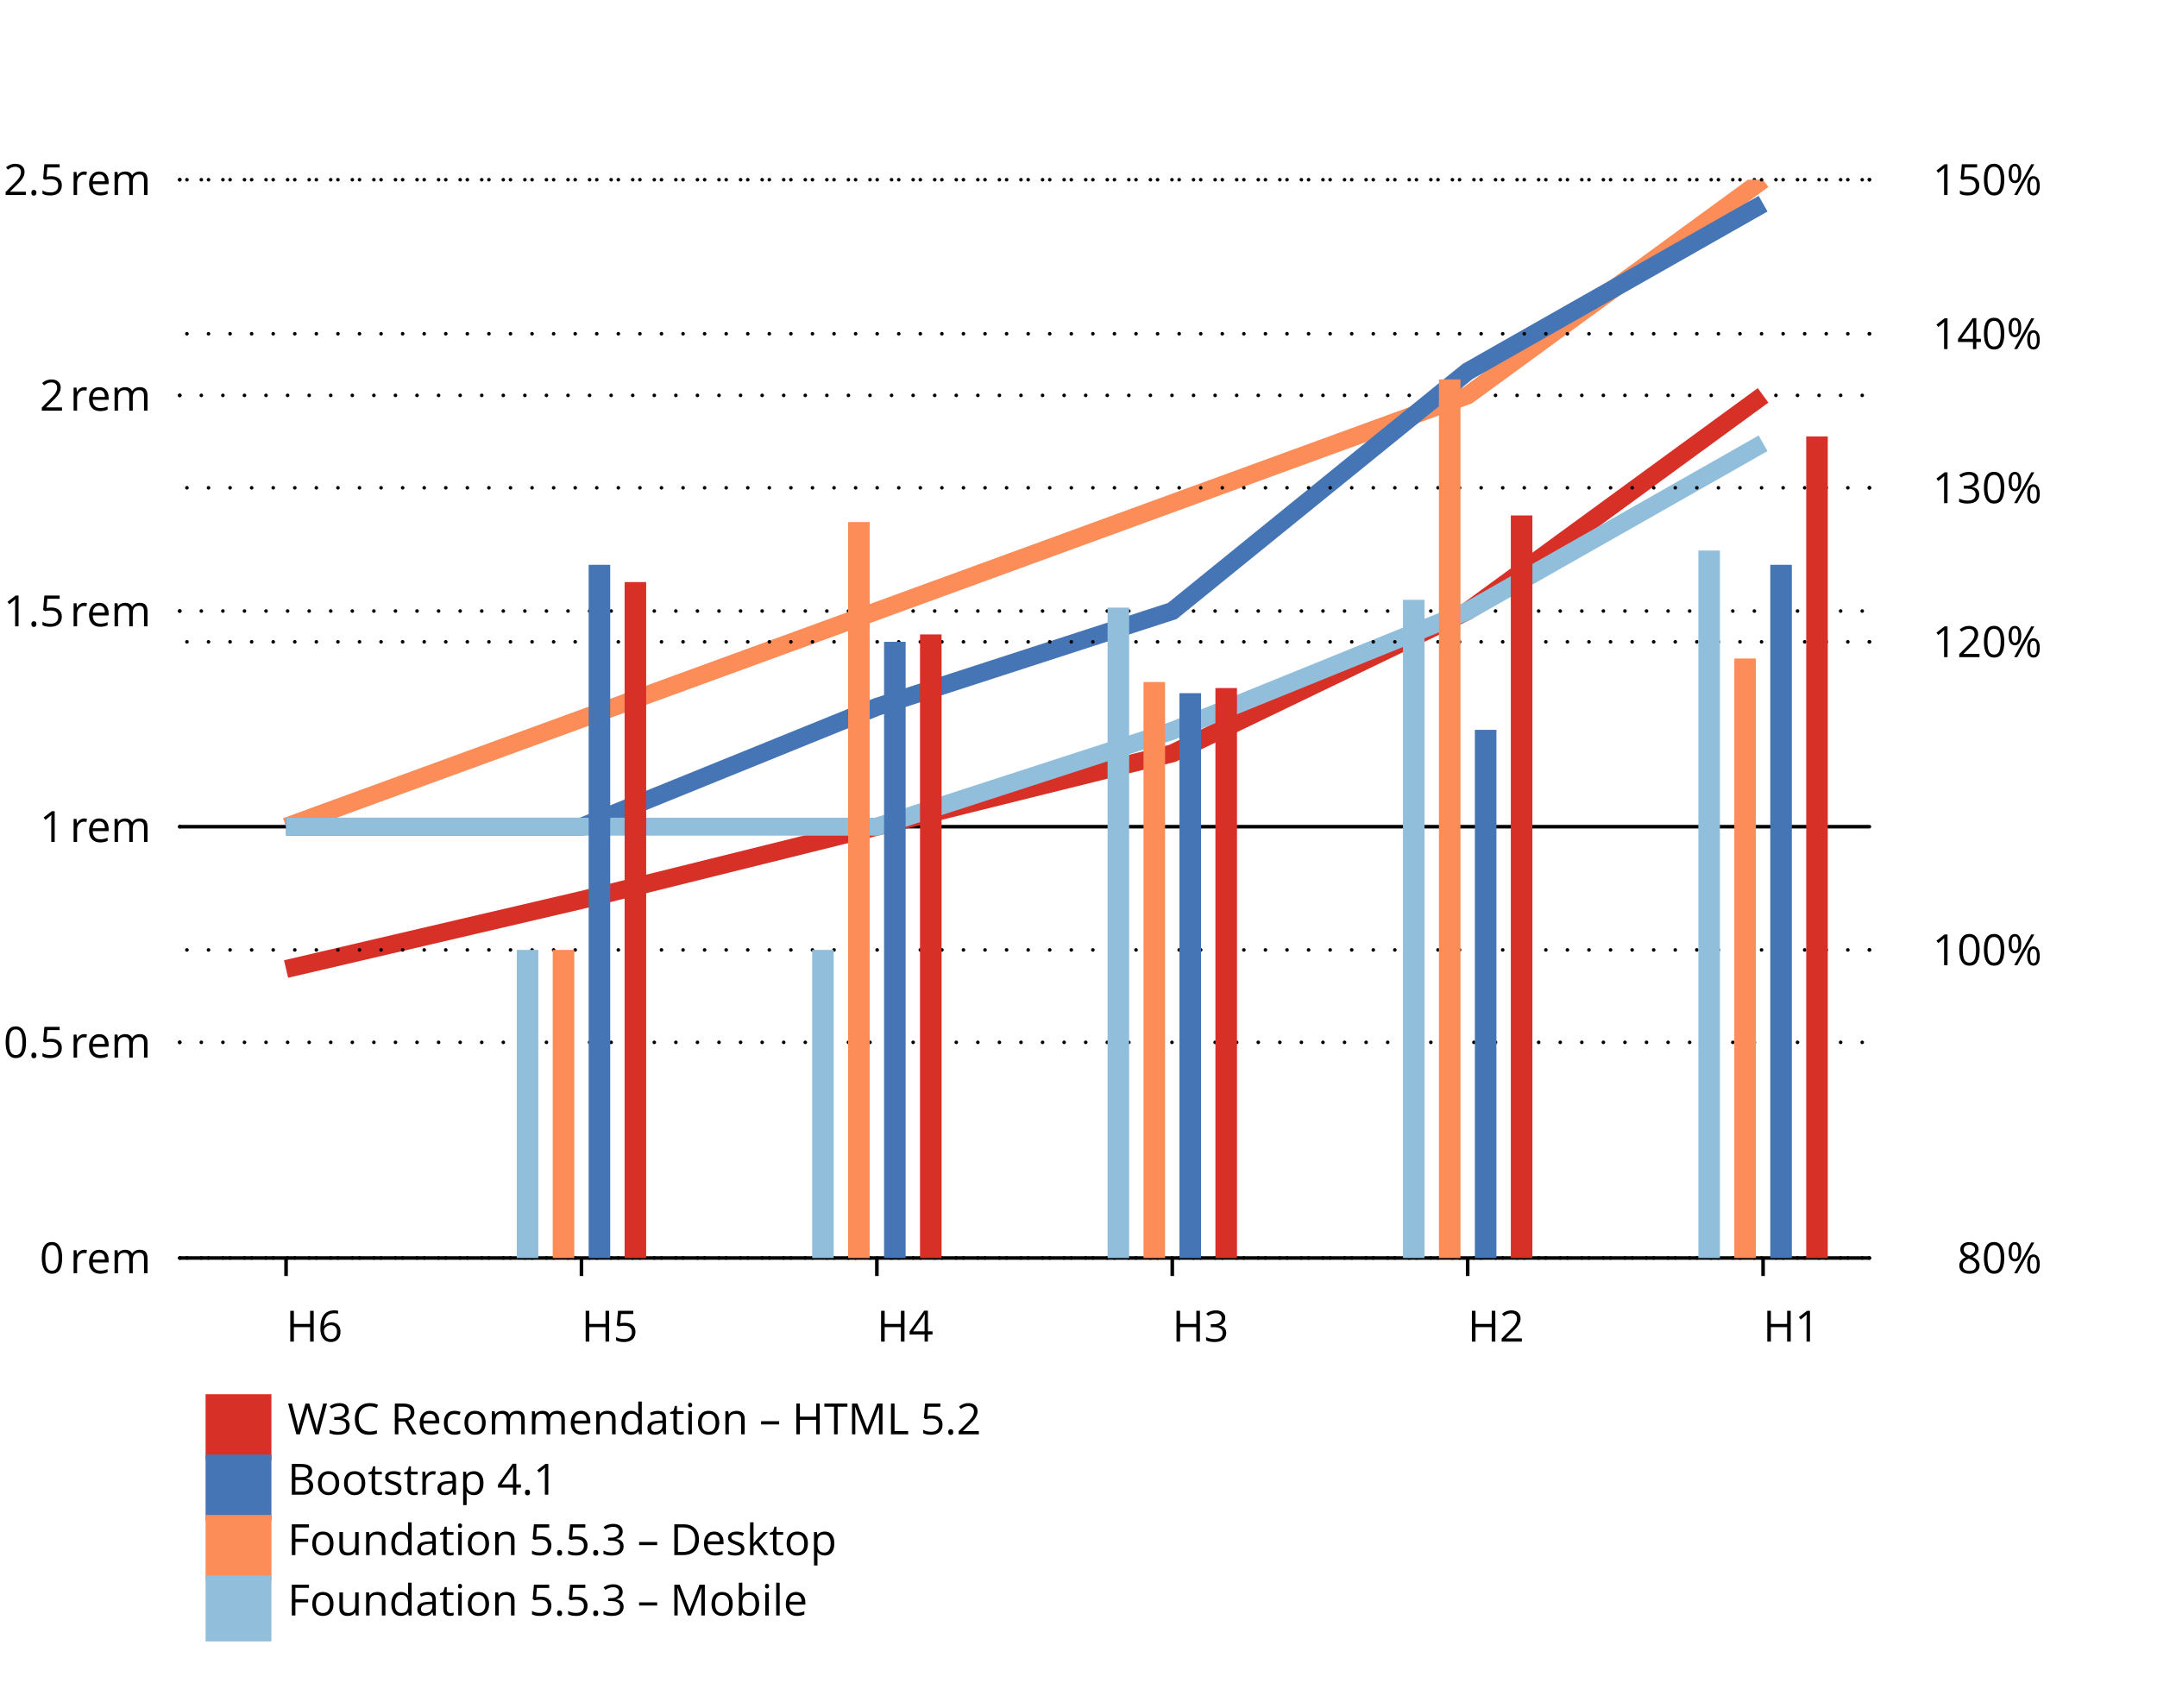
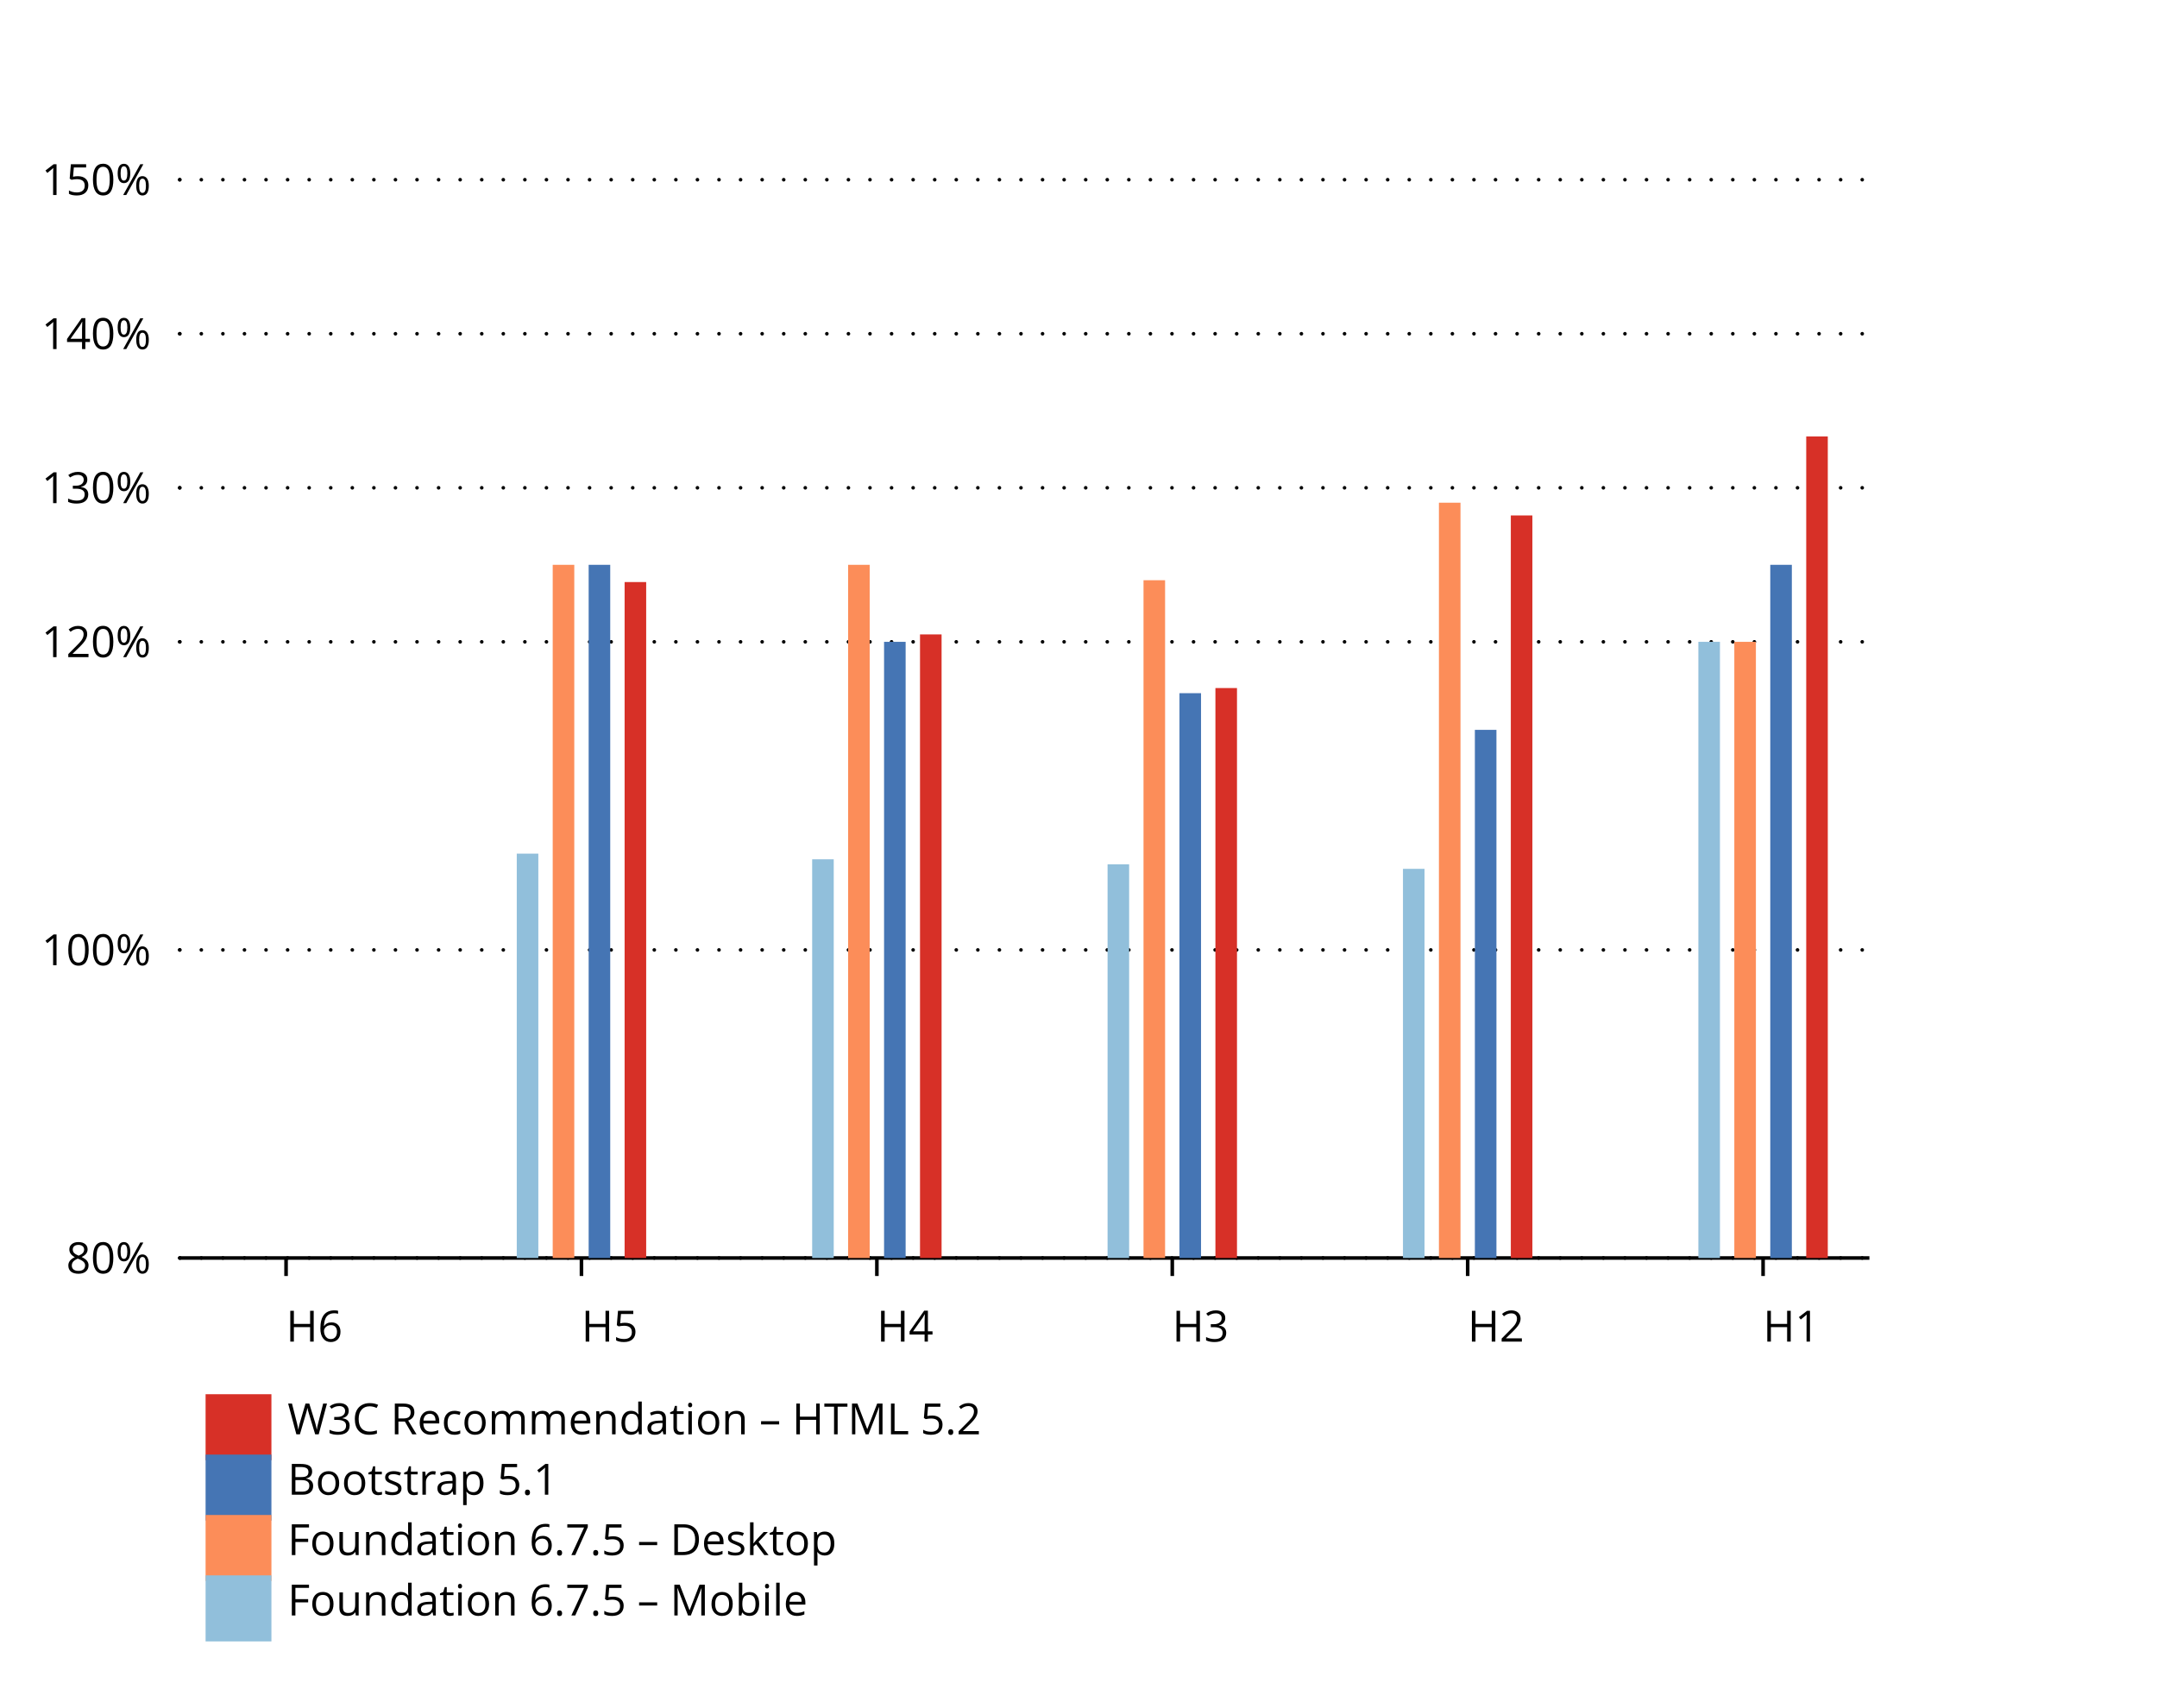
<svg xmlns="http://www.w3.org/2000/svg" viewBox="0 0 600 475" style="pointer-events:all;width:100%;height:100%">
  <g>
    <text direction="inherit" x="55" dx="0" y="420" dy="-16.68">
      <tspan x="55" dx="0" text-anchor="start" style="font-size:24px;fill:#d73027;font-family:'Gill Sans', 'Gill Sans MT', 'Ser­avek', 'Trebuchet MS', sans-serif;stroke:transparent">■</tspan>
      <tspan x="55" dx="0" dy="16.8" text-anchor="start" style="font-size:24px;fill:#4575b4;font-family:'Gill Sans', 'Gill Sans MT', 'Ser­avek', 'Trebuchet MS', sans-serif;stroke:transparent">■</tspan>
      <tspan x="55" dx="0" dy="16.8" text-anchor="start" style="font-size:24px;fill:#fc8d59;font-family:'Gill Sans', 'Gill Sans MT', 'Ser­avek', 'Trebuchet MS', sans-serif;stroke:transparent">■</tspan>
      <tspan x="55" dx="0" dy="16.8" text-anchor="start" style="font-size:24px;fill:#91bfdb;font-family:'Gill Sans', 'Gill Sans MT', 'Ser­avek', 'Trebuchet MS', sans-serif;stroke:transparent">■</tspan>
    </text>
    <text direction="inherit" x="80" dx="0" y="420" dy="-20.94">
      <tspan x="80" dx="0" text-anchor="start" style="fill:black;font-size:12px;font-family:'Open Sans', 'Helvetica Neue', Helvetica, sans-serif;parent:[object Object];stroke:transparent">W3C Recommendation – HTML 5.2</tspan>
-       <tspan x="80" dx="0" dy="16.8" text-anchor="start" style="fill:black;font-size:12px;font-family:'Open Sans', 'Helvetica Neue', Helvetica, sans-serif;parent:[object Object];stroke:transparent">Bootstrap 4.1</tspan>
-       <tspan x="80" dx="0" dy="16.8" text-anchor="start" style="fill:black;font-size:12px;font-family:'Open Sans', 'Helvetica Neue', Helvetica, sans-serif;parent:[object Object];stroke:transparent">Foundation 5.5.3 – Desktop</tspan>
-       <tspan x="80" dx="0" dy="16.8" text-anchor="start" style="fill:black;font-size:12px;font-family:'Open Sans', 'Helvetica Neue', Helvetica, sans-serif;parent:[object Object];stroke:transparent">Foundation 5.5.3 – Mobile</tspan>
+       <tspan x="80" dx="0" dy="16.8" text-anchor="start" style="fill:black;font-size:12px;font-family:'Open Sans', 'Helvetica Neue', Helvetica, sans-serif;parent:[object Object];stroke:transparent">Bootstrap 5.1</tspan>
+       <tspan x="80" dx="0" dy="16.8" text-anchor="start" style="fill:black;font-size:12px;font-family:'Open Sans', 'Helvetica Neue', Helvetica, sans-serif;parent:[object Object];stroke:transparent">Foundation 6.7.5 – Desktop</tspan>
+       <tspan x="80" dx="0" dy="16.8" text-anchor="start" style="fill:black;font-size:12px;font-family:'Open Sans', 'Helvetica Neue', Helvetica, sans-serif;parent:[object Object];stroke:transparent">Foundation 6.7.5 – Mobile</tspan>
    </text>
    <g role="presentation">
      <line x1="50" x2="520" y1="350" y2="350" style="stroke:#000000;fill:transparent;stroke-width:1;stroke-linecap:butt;stroke-linejoin:round" role="presentation" shape-rendering="auto" vector-effect="non-scaling-stroke" />
      <g role="presentation">
        <line x1="79.573" x2="79.573" y1="350" y2="50" style="stroke:transparent;fill:none;stroke-width:1;stroke-linecap:round;stroke-linejoin:round;pointer-events:visible" role="presentation" shape-rendering="auto" vector-effect="non-scaling-stroke" />
        <line x1="79.573" x2="79.573" y1="350" y2="355" style="stroke:#000000;fill:transparent;size:5px;stroke-width:1;stroke-linecap:butt;stroke-linejoin:round" role="presentation" shape-rendering="auto" vector-effect="non-scaling-stroke" />
        <text direction="inherit" x="79.573" dx="0" y="363" dy="10.26">
          <tspan x="79.573" dx="0" text-anchor="start" style="text-anchor:start;font-family:'Open Sans', 'Helvetica Neue', Helvetica, sans-serif;font-size:12px;letter-spacing:normal;padding:8px;fill:#000000;stroke:transparent;stroke-width:0">H6</tspan>
        </text>
      </g>
      <g role="presentation">
        <line x1="161.744" x2="161.744" y1="350" y2="50" style="stroke:transparent;fill:none;stroke-width:1;stroke-linecap:round;stroke-linejoin:round;pointer-events:visible" role="presentation" shape-rendering="auto" vector-effect="non-scaling-stroke" />
        <line x1="161.744" x2="161.744" y1="350" y2="355" style="stroke:#000000;fill:transparent;size:5px;stroke-width:1;stroke-linecap:butt;stroke-linejoin:round" role="presentation" shape-rendering="auto" vector-effect="non-scaling-stroke" />
        <text direction="inherit" x="161.744" dx="0" y="363" dy="10.26">
          <tspan x="161.744" dx="0" text-anchor="start" style="text-anchor:start;font-family:'Open Sans', 'Helvetica Neue', Helvetica, sans-serif;font-size:12px;letter-spacing:normal;padding:8px;fill:#000000;stroke:transparent;stroke-width:0">H5</tspan>
        </text>
      </g>
      <g role="presentation">
        <line x1="243.915" x2="243.915" y1="350" y2="50" style="stroke:transparent;fill:none;stroke-width:1;stroke-linecap:round;stroke-linejoin:round;pointer-events:visible" role="presentation" shape-rendering="auto" vector-effect="non-scaling-stroke" />
        <line x1="243.915" x2="243.915" y1="350" y2="355" style="stroke:#000000;fill:transparent;size:5px;stroke-width:1;stroke-linecap:butt;stroke-linejoin:round" role="presentation" shape-rendering="auto" vector-effect="non-scaling-stroke" />
        <text direction="inherit" x="243.915" dx="0" y="363" dy="10.26">
          <tspan x="243.915" dx="0" text-anchor="start" style="text-anchor:start;font-family:'Open Sans', 'Helvetica Neue', Helvetica, sans-serif;font-size:12px;letter-spacing:normal;padding:8px;fill:#000000;stroke:transparent;stroke-width:0">H4</tspan>
        </text>
      </g>
      <g role="presentation">
        <line x1="326.085" x2="326.085" y1="350" y2="50" style="stroke:transparent;fill:none;stroke-width:1;stroke-linecap:round;stroke-linejoin:round;pointer-events:visible" role="presentation" shape-rendering="auto" vector-effect="non-scaling-stroke" />
        <line x1="326.085" x2="326.085" y1="350" y2="355" style="stroke:#000000;fill:transparent;size:5px;stroke-width:1;stroke-linecap:butt;stroke-linejoin:round" role="presentation" shape-rendering="auto" vector-effect="non-scaling-stroke" />
        <text direction="inherit" x="326.085" dx="0" y="363" dy="10.26">
          <tspan x="326.085" dx="0" text-anchor="start" style="text-anchor:start;font-family:'Open Sans', 'Helvetica Neue', Helvetica, sans-serif;font-size:12px;letter-spacing:normal;padding:8px;fill:#000000;stroke:transparent;stroke-width:0">H3</tspan>
        </text>
      </g>
      <g role="presentation">
        <line x1="408.256" x2="408.256" y1="350" y2="50" style="stroke:transparent;fill:none;stroke-width:1;stroke-linecap:round;stroke-linejoin:round;pointer-events:visible" role="presentation" shape-rendering="auto" vector-effect="non-scaling-stroke" />
        <line x1="408.256" x2="408.256" y1="350" y2="355" style="stroke:#000000;fill:transparent;size:5px;stroke-width:1;stroke-linecap:butt;stroke-linejoin:round" role="presentation" shape-rendering="auto" vector-effect="non-scaling-stroke" />
        <text direction="inherit" x="408.256" dx="0" y="363" dy="10.26">
          <tspan x="408.256" dx="0" text-anchor="start" style="text-anchor:start;font-family:'Open Sans', 'Helvetica Neue', Helvetica, sans-serif;font-size:12px;letter-spacing:normal;padding:8px;fill:#000000;stroke:transparent;stroke-width:0">H2</tspan>
        </text>
      </g>
      <g role="presentation">
        <line x1="490.427" x2="490.427" y1="350" y2="50" style="stroke:transparent;fill:none;stroke-width:1;stroke-linecap:round;stroke-linejoin:round;pointer-events:visible" role="presentation" shape-rendering="auto" vector-effect="non-scaling-stroke" />
        <line x1="490.427" x2="490.427" y1="350" y2="355" style="stroke:#000000;fill:transparent;size:5px;stroke-width:1;stroke-linecap:butt;stroke-linejoin:round" role="presentation" shape-rendering="auto" vector-effect="non-scaling-stroke" />
        <text direction="inherit" x="490.427" dx="0" y="363" dy="10.26">
          <tspan x="490.427" dx="0" text-anchor="start" style="text-anchor:start;font-family:'Open Sans', 'Helvetica Neue', Helvetica, sans-serif;font-size:12px;letter-spacing:normal;padding:8px;fill:#000000;stroke:transparent;stroke-width:0">H1</tspan>
        </text>
      </g>
    </g>
    <g role="presentation">
      <line x1="50" x2="50" y1="50" y2="350" style="stroke:transparent;fill:transparent;stroke-width:1;stroke-linecap:butt;stroke-linejoin:round" role="presentation" shape-rendering="auto" vector-effect="non-scaling-stroke" />
      <g role="presentation">
        <line x1="50" x2="520" y1="350" y2="350" style="stroke:#000000;stroke-dasharray:0, 6;pointer-events:visible;fill:none;stroke-width:1;stroke-linecap:round;stroke-linejoin:round" role="presentation" shape-rendering="auto" vector-effect="non-scaling-stroke" />
        <line x1="50" x2="50" y1="350" y2="350" style="stroke:#000000;size:0;stroke-linecap:round;stroke-linejoin:round;fill:transparent;stroke-width:1" role="presentation" shape-rendering="auto" vector-effect="non-scaling-stroke" />
        <text direction="inherit" x="42" dx="0" y="350" dy="4.26">
-           <tspan x="42" dx="0" text-anchor="end" style="text-anchor:end;font-family:'Open Sans', 'Helvetica Neue', Helvetica, sans-serif;font-size:12px;letter-spacing:normal;padding:8px;fill:#000000;stroke:transparent;stroke-width:0">0 rem</tspan>
+           <tspan x="42" dx="0" text-anchor="end" style="text-anchor:end;font-family:'Open Sans', 'Helvetica Neue', Helvetica, sans-serif;font-size:12px;letter-spacing:normal;padding:8px;fill:#000000;stroke:transparent;stroke-width:0">80%</tspan>
        </text>
      </g>
      <g role="presentation">
-         <line x1="50" x2="520" y1="290" y2="290" style="stroke:#000000;stroke-dasharray:0, 6;pointer-events:visible;fill:none;stroke-width:1;stroke-linecap:round;stroke-linejoin:round" role="presentation" shape-rendering="auto" vector-effect="non-scaling-stroke" />
-         <line x1="50" x2="50" y1="290" y2="290" style="stroke:#000000;size:0;stroke-linecap:round;stroke-linejoin:round;fill:transparent;stroke-width:1" role="presentation" shape-rendering="auto" vector-effect="non-scaling-stroke" />
-         <text direction="inherit" x="42" dx="0" y="290" dy="4.26">
-           <tspan x="42" dx="0" text-anchor="end" style="text-anchor:end;font-family:'Open Sans', 'Helvetica Neue', Helvetica, sans-serif;font-size:12px;letter-spacing:normal;padding:8px;fill:#000000;stroke:transparent;stroke-width:0">0.5 rem</tspan>
+         <line x1="50" x2="520" y1="264.286" y2="264.286" style="stroke:#000000;stroke-dasharray:0, 6;pointer-events:visible;fill:none;stroke-width:1;stroke-linecap:round;stroke-linejoin:round" role="presentation" shape-rendering="auto" vector-effect="non-scaling-stroke" />
+         <line x1="50" x2="50" y1="264.286" y2="264.286" style="stroke:#000000;size:0;stroke-linecap:round;stroke-linejoin:round;fill:transparent;stroke-width:1" role="presentation" shape-rendering="auto" vector-effect="non-scaling-stroke" />
+         <text direction="inherit" x="42" dx="0" y="264.286" dy="4.26">
+           <tspan x="42" dx="0" text-anchor="end" style="text-anchor:end;font-family:'Open Sans', 'Helvetica Neue', Helvetica, sans-serif;font-size:12px;letter-spacing:normal;padding:8px;fill:#000000;stroke:transparent;stroke-width:0">100%</tspan>
        </text>
      </g>
      <g role="presentation">
-         <line x1="50" x2="520" y1="230" y2="230" style="stroke:#000000;stroke-dasharray:none;pointer-events:visible;fill:none;stroke-width:1;stroke-linecap:round;stroke-linejoin:round" role="presentation" shape-rendering="auto" vector-effect="non-scaling-stroke" />
-         <line x1="50" x2="50" y1="230" y2="230" style="stroke:#000000;size:0;stroke-linecap:round;stroke-linejoin:round;fill:transparent;stroke-width:1" role="presentation" shape-rendering="auto" vector-effect="non-scaling-stroke" />
-         <text direction="inherit" x="42" dx="0" y="230" dy="4.26">
-           <tspan x="42" dx="0" text-anchor="end" style="text-anchor:end;font-family:'Open Sans', 'Helvetica Neue', Helvetica, sans-serif;font-size:12px;letter-spacing:normal;padding:8px;fill:#000000;stroke:transparent;stroke-width:0">1 rem</tspan>
+         <line x1="50" x2="520" y1="178.571" y2="178.571" style="stroke:#000000;stroke-dasharray:0, 6;pointer-events:visible;fill:none;stroke-width:1;stroke-linecap:round;stroke-linejoin:round" role="presentation" shape-rendering="auto" vector-effect="non-scaling-stroke" />
+         <line x1="50" x2="50" y1="178.571" y2="178.571" style="stroke:#000000;size:0;stroke-linecap:round;stroke-linejoin:round;fill:transparent;stroke-width:1" role="presentation" shape-rendering="auto" vector-effect="non-scaling-stroke" />
+         <text direction="inherit" x="42" dx="0" y="178.571" dy="4.26">
+           <tspan x="42" dx="0" text-anchor="end" style="text-anchor:end;font-family:'Open Sans', 'Helvetica Neue', Helvetica, sans-serif;font-size:12px;letter-spacing:normal;padding:8px;fill:#000000;stroke:transparent;stroke-width:0">120%</tspan>
        </text>
      </g>
      <g role="presentation">
-         <line x1="50" x2="520" y1="170" y2="170" style="stroke:#000000;stroke-dasharray:0, 6;pointer-events:visible;fill:none;stroke-width:1;stroke-linecap:round;stroke-linejoin:round" role="presentation" shape-rendering="auto" vector-effect="non-scaling-stroke" />
-         <line x1="50" x2="50" y1="170" y2="170" style="stroke:#000000;size:0;stroke-linecap:round;stroke-linejoin:round;fill:transparent;stroke-width:1" role="presentation" shape-rendering="auto" vector-effect="non-scaling-stroke" />
-         <text direction="inherit" x="42" dx="0" y="170" dy="4.26">
-           <tspan x="42" dx="0" text-anchor="end" style="text-anchor:end;font-family:'Open Sans', 'Helvetica Neue', Helvetica, sans-serif;font-size:12px;letter-spacing:normal;padding:8px;fill:#000000;stroke:transparent;stroke-width:0">1.5 rem</tspan>
+         <line x1="50" x2="520" y1="135.714" y2="135.714" style="stroke:#000000;stroke-dasharray:0, 6;pointer-events:visible;fill:none;stroke-width:1;stroke-linecap:round;stroke-linejoin:round" role="presentation" shape-rendering="auto" vector-effect="non-scaling-stroke" />
+         <line x1="50" x2="50" y1="135.714" y2="135.714" style="stroke:#000000;size:0;stroke-linecap:round;stroke-linejoin:round;fill:transparent;stroke-width:1" role="presentation" shape-rendering="auto" vector-effect="non-scaling-stroke" />
+         <text direction="inherit" x="42" dx="0" y="135.714" dy="4.26">
+           <tspan x="42" dx="0" text-anchor="end" style="text-anchor:end;font-family:'Open Sans', 'Helvetica Neue', Helvetica, sans-serif;font-size:12px;letter-spacing:normal;padding:8px;fill:#000000;stroke:transparent;stroke-width:0">130%</tspan>
        </text>
      </g>
      <g role="presentation">
-         <line x1="50" x2="520" y1="110" y2="110" style="stroke:#000000;stroke-dasharray:0, 6;pointer-events:visible;fill:none;stroke-width:1;stroke-linecap:round;stroke-linejoin:round" role="presentation" shape-rendering="auto" vector-effect="non-scaling-stroke" />
-         <line x1="50" x2="50" y1="110" y2="110" style="stroke:#000000;size:0;stroke-linecap:round;stroke-linejoin:round;fill:transparent;stroke-width:1" role="presentation" shape-rendering="auto" vector-effect="non-scaling-stroke" />
-         <text direction="inherit" x="42" dx="0" y="110" dy="4.26">
-           <tspan x="42" dx="0" text-anchor="end" style="text-anchor:end;font-family:'Open Sans', 'Helvetica Neue', Helvetica, sans-serif;font-size:12px;letter-spacing:normal;padding:8px;fill:#000000;stroke:transparent;stroke-width:0">2 rem</tspan>
+         <line x1="50" x2="520" y1="92.857" y2="92.857" style="stroke:#000000;stroke-dasharray:0, 6;pointer-events:visible;fill:none;stroke-width:1;stroke-linecap:round;stroke-linejoin:round" role="presentation" shape-rendering="auto" vector-effect="non-scaling-stroke" />
+         <line x1="50" x2="50" y1="92.857" y2="92.857" style="stroke:#000000;size:0;stroke-linecap:round;stroke-linejoin:round;fill:transparent;stroke-width:1" role="presentation" shape-rendering="auto" vector-effect="non-scaling-stroke" />
+         <text direction="inherit" x="42" dx="0" y="92.857" dy="4.26">
+           <tspan x="42" dx="0" text-anchor="end" style="text-anchor:end;font-family:'Open Sans', 'Helvetica Neue', Helvetica, sans-serif;font-size:12px;letter-spacing:normal;padding:8px;fill:#000000;stroke:transparent;stroke-width:0">140%</tspan>
        </text>
      </g>
      <g role="presentation">
        <line x1="50" x2="520" y1="50" y2="50" style="stroke:#000000;stroke-dasharray:0, 6;pointer-events:visible;fill:none;stroke-width:1;stroke-linecap:round;stroke-linejoin:round" role="presentation" shape-rendering="auto" vector-effect="non-scaling-stroke" />
        <line x1="50" x2="50" y1="50" y2="50" style="stroke:#000000;size:0;stroke-linecap:round;stroke-linejoin:round;fill:transparent;stroke-width:1" role="presentation" shape-rendering="auto" vector-effect="non-scaling-stroke" />
        <text direction="inherit" x="42" dx="0" y="50" dy="4.26">
-           <tspan x="42" dx="0" text-anchor="end" style="text-anchor:end;font-family:'Open Sans', 'Helvetica Neue', Helvetica, sans-serif;font-size:12px;letter-spacing:normal;padding:8px;fill:#000000;stroke:transparent;stroke-width:0">2.5 rem</tspan>
-         </text>
-       </g>
-     </g>
-     <g style="height:100%;width:100%;user-select:none" clip-path="url(#victory-clip-45)">
-       <defs>
-         <clipPath id="victory-clip-45">
-           <rect x="50" y="50" width="470" height="300" role="presentation" shape-rendering="auto" vector-effect="non-scaling-stroke" />
-         </clipPath>
-       </defs>
-       <path d="M490.427,110L408.256,170L326.085,209.6L243.915,230L161.744,250.4L79.573,269.6" style="fill:transparent;stroke:#d73027;stroke-width:5;opacity:1" role="presentation" shape-rendering="auto" />
-     </g>
-     <g style="height:100%;width:100%;user-select:none" clip-path="url(#victory-clip-46)">
-       <defs>
-         <clipPath id="victory-clip-46">
-           <rect x="50" y="50" width="470" height="300" role="presentation" shape-rendering="auto" vector-effect="non-scaling-stroke" />
-         </clipPath>
-       </defs>
-       <path d="M490.427,50L408.256,110L326.085,140L243.915,170L161.744,200L79.573,230" style="fill:transparent;stroke:#fc8d59;stroke-width:5;opacity:1" role="presentation" shape-rendering="auto" />
-     </g>
-     <g style="height:100%;width:100%;user-select:none" clip-path="url(#victory-clip-47)">
-       <defs>
-         <clipPath id="victory-clip-47">
-           <rect x="50" y="50" width="470" height="300" role="presentation" shape-rendering="auto" vector-effect="non-scaling-stroke" />
-         </clipPath>
-       </defs>
-       <path d="M490.427,56.667L408.256,103.333L326.085,170L243.915,196.666L161.744,230L79.573,230" style="fill:transparent;stroke:#4575b4;stroke-width:5;opacity:1" role="presentation" shape-rendering="auto" />
-     </g>
-     <g style="height:100%;width:100%;user-select:none" clip-path="url(#victory-clip-48)">
-       <defs>
-         <clipPath id="victory-clip-48">
-           <rect x="50" y="50" width="470" height="300" role="presentation" shape-rendering="auto" vector-effect="non-scaling-stroke" />
-         </clipPath>
-       </defs>
-       <path d="M490.427,123.333L408.256,170L326.085,203.334L243.915,230L161.744,230L79.573,230" style="fill:transparent;stroke:#91bfdb;stroke-width:5;opacity:1" role="presentation" shape-rendering="auto" />
-     </g>
-     <g role="presentation">
-       <line x1="520" x2="520" y1="50" y2="350" style="stroke:transparent;fill:transparent;stroke-width:1;stroke-linecap:butt;stroke-linejoin:round" role="presentation" shape-rendering="auto" vector-effect="non-scaling-stroke" />
-       <g role="presentation">
-         <line x1="520" x2="50" y1="350" y2="350" style="stroke:#000000;stroke-dasharray:0, 6;pointer-events:visible;fill:none;stroke-width:1;stroke-linecap:round;stroke-linejoin:round" role="presentation" shape-rendering="auto" vector-effect="non-scaling-stroke" />
-         <line x1="520" x2="520" y1="350" y2="350" style="stroke:#000000;size:0;stroke-linecap:round;stroke-linejoin:round;fill:transparent;stroke-width:1" role="presentation" shape-rendering="auto" vector-effect="non-scaling-stroke" />
-         <text direction="inherit" x="528" dx="40" y="350" dy="4.26">
-           <tspan x="528" dx="40" text-anchor="end" style="text-anchor:end;font-family:'Open Sans', 'Helvetica Neue', Helvetica, sans-serif;font-size:12px;letter-spacing:normal;padding:8px;fill:#000000;stroke:transparent;stroke-width:0">80%</tspan>
-         </text>
-       </g>
-       <g role="presentation">
-         <line x1="520" x2="50" y1="264.286" y2="264.286" style="stroke:#000000;stroke-dasharray:0, 6;pointer-events:visible;fill:none;stroke-width:1;stroke-linecap:round;stroke-linejoin:round" role="presentation" shape-rendering="auto" vector-effect="non-scaling-stroke" />
-         <line x1="520" x2="520" y1="264.286" y2="264.286" style="stroke:#000000;size:0;stroke-linecap:round;stroke-linejoin:round;fill:transparent;stroke-width:1" role="presentation" shape-rendering="auto" vector-effect="non-scaling-stroke" />
-         <text direction="inherit" x="528" dx="40" y="264.286" dy="4.26">
-           <tspan x="528" dx="40" text-anchor="end" style="text-anchor:end;font-family:'Open Sans', 'Helvetica Neue', Helvetica, sans-serif;font-size:12px;letter-spacing:normal;padding:8px;fill:#000000;stroke:transparent;stroke-width:0">100%</tspan>
-         </text>
-       </g>
-       <g role="presentation">
-         <line x1="520" x2="50" y1="178.571" y2="178.571" style="stroke:#000000;stroke-dasharray:0, 6;pointer-events:visible;fill:none;stroke-width:1;stroke-linecap:round;stroke-linejoin:round" role="presentation" shape-rendering="auto" vector-effect="non-scaling-stroke" />
-         <line x1="520" x2="520" y1="178.571" y2="178.571" style="stroke:#000000;size:0;stroke-linecap:round;stroke-linejoin:round;fill:transparent;stroke-width:1" role="presentation" shape-rendering="auto" vector-effect="non-scaling-stroke" />
-         <text direction="inherit" x="528" dx="40" y="178.571" dy="4.26">
-           <tspan x="528" dx="40" text-anchor="end" style="text-anchor:end;font-family:'Open Sans', 'Helvetica Neue', Helvetica, sans-serif;font-size:12px;letter-spacing:normal;padding:8px;fill:#000000;stroke:transparent;stroke-width:0">120%</tspan>
-         </text>
-       </g>
-       <g role="presentation">
-         <line x1="520" x2="50" y1="135.714" y2="135.714" style="stroke:#000000;stroke-dasharray:0, 6;pointer-events:visible;fill:none;stroke-width:1;stroke-linecap:round;stroke-linejoin:round" role="presentation" shape-rendering="auto" vector-effect="non-scaling-stroke" />
-         <line x1="520" x2="520" y1="135.714" y2="135.714" style="stroke:#000000;size:0;stroke-linecap:round;stroke-linejoin:round;fill:transparent;stroke-width:1" role="presentation" shape-rendering="auto" vector-effect="non-scaling-stroke" />
-         <text direction="inherit" x="528" dx="40" y="135.714" dy="4.26">
-           <tspan x="528" dx="40" text-anchor="end" style="text-anchor:end;font-family:'Open Sans', 'Helvetica Neue', Helvetica, sans-serif;font-size:12px;letter-spacing:normal;padding:8px;fill:#000000;stroke:transparent;stroke-width:0">130%</tspan>
-         </text>
-       </g>
-       <g role="presentation">
-         <line x1="520" x2="50" y1="92.857" y2="92.857" style="stroke:#000000;stroke-dasharray:0, 6;pointer-events:visible;fill:none;stroke-width:1;stroke-linecap:round;stroke-linejoin:round" role="presentation" shape-rendering="auto" vector-effect="non-scaling-stroke" />
-         <line x1="520" x2="520" y1="92.857" y2="92.857" style="stroke:#000000;size:0;stroke-linecap:round;stroke-linejoin:round;fill:transparent;stroke-width:1" role="presentation" shape-rendering="auto" vector-effect="non-scaling-stroke" />
-         <text direction="inherit" x="528" dx="40" y="92.857" dy="4.26">
-           <tspan x="528" dx="40" text-anchor="end" style="text-anchor:end;font-family:'Open Sans', 'Helvetica Neue', Helvetica, sans-serif;font-size:12px;letter-spacing:normal;padding:8px;fill:#000000;stroke:transparent;stroke-width:0">140%</tspan>
-         </text>
-       </g>
-       <g role="presentation">
-         <line x1="520" x2="50" y1="50" y2="50" style="stroke:#000000;stroke-dasharray:0, 6;pointer-events:visible;fill:none;stroke-width:1;stroke-linecap:round;stroke-linejoin:round" role="presentation" shape-rendering="auto" vector-effect="non-scaling-stroke" />
-         <line x1="520" x2="520" y1="50" y2="50" style="stroke:#000000;size:0;stroke-linecap:round;stroke-linejoin:round;fill:transparent;stroke-width:1" role="presentation" shape-rendering="auto" vector-effect="non-scaling-stroke" />
-         <text direction="inherit" x="528" dx="40" y="50" dy="4.26">
-           <tspan x="528" dx="40" text-anchor="end" style="text-anchor:end;font-family:'Open Sans', 'Helvetica Neue', Helvetica, sans-serif;font-size:12px;letter-spacing:normal;padding:8px;fill:#000000;stroke:transparent;stroke-width:0">150%</tspan>
+           <tspan x="42" dx="0" text-anchor="end" style="text-anchor:end;font-family:'Open Sans', 'Helvetica Neue', Helvetica, sans-serif;font-size:12px;letter-spacing:normal;padding:8px;fill:#000000;stroke:transparent;stroke-width:0">150%</tspan>
        </text>
      </g>
    </g>
    <g>
      <g role="presentation">
        <path d="M 91.573, 350  A 0 0 0 0 0, 91.573, 350  L 91.573, 350  A 0 0 0 0 0, 91.573, 350  L 97.573, 350  A 0 0 0 0 0, 97.573, 350  L 97.573, 350  A 0 0 0 0 0, 97.573, 350   z" style="fill:#d73027;stroke:#d73027;width:6px;padding:8px;stroke-width:0" role="presentation" shape-rendering="auto" />
        <path d="M 173.744, 350  A 0 0 0 0 1, 173.744, 350  L 173.744, 161.94  A 0 0 0 0 1, 173.744, 161.94  L 179.744, 161.94  A 0 0 0 0 1, 179.744, 161.94  L 179.744, 350  A 0 0 0 0 1, 179.744, 350   z" style="fill:#d73027;stroke:#d73027;width:6px;padding:8px;stroke-width:0" role="presentation" shape-rendering="auto" />
        <path d="M 255.915, 350  A 0 0 0 0 1, 255.915, 350  L 255.915, 176.506  A 0 0 0 0 1, 255.915, 176.506  L 261.915, 176.506  A 0 0 0 0 1, 261.915, 176.506  L 261.915, 350  A 0 0 0 0 1, 261.915, 350   z" style="fill:#d73027;stroke:#d73027;width:6px;padding:8px;stroke-width:0" role="presentation" shape-rendering="auto" />
        <path d="M 338.085, 350  A 0 0 0 0 1, 338.085, 350  L 338.085, 191.429  A 0 0 0 0 1, 338.085, 191.429  L 344.085, 191.429  A 0 0 0 0 1, 344.085, 191.429  L 344.085, 350  A 0 0 0 0 1, 344.085, 350   z" style="fill:#d73027;stroke:#d73027;width:6px;padding:8px;stroke-width:0" role="presentation" shape-rendering="auto" />
        <path d="M 420.256, 350  A 0 0 0 0 1, 420.256, 350  L 420.256, 143.407  A 0 0 0 0 1, 420.256, 143.407  L 426.256, 143.407  A 0 0 0 0 1, 426.256, 143.407  L 426.256, 350  A 0 0 0 0 1, 426.256, 350   z" style="fill:#d73027;stroke:#d73027;width:6px;padding:8px;stroke-width:0" role="presentation" shape-rendering="auto" />
        <path d="M 502.427, 350  A 0 0 0 0 1, 502.427, 350  L 502.427, 121.429  A 0 0 0 0 1, 502.427, 121.429  L 508.427, 121.429  A 0 0 0 0 1, 508.427, 121.429  L 508.427, 350  A 0 0 0 0 1, 508.427, 350   z" style="fill:#d73027;stroke:#d73027;width:6px;padding:8px;stroke-width:0" role="presentation" shape-rendering="auto" />
      </g>
      <g role="presentation">
        <path d="M 81.573, 350  A 0 0 0 0 0, 81.573, 350  L 81.573, 350  A 0 0 0 0 0, 81.573, 350  L 87.573, 350  A 0 0 0 0 0, 87.573, 350  L 87.573, 350  A 0 0 0 0 0, 87.573, 350   z" style="fill:#4575b4;stroke:#4575b4;width:6px;padding:8px;stroke-width:0" role="presentation" shape-rendering="auto" />
        <path d="M 163.744, 350  A 0 0 0 0 1, 163.744, 350  L 163.744, 157.143  A 0 0 0 0 1, 163.744, 157.143  L 169.744, 157.143  A 0 0 0 0 1, 169.744, 157.143  L 169.744, 350  A 0 0 0 0 1, 169.744, 350   z" style="fill:#4575b4;stroke:#4575b4;width:6px;padding:8px;stroke-width:0" role="presentation" shape-rendering="auto" />
        <path d="M 245.915, 350  A 0 0 0 0 1, 245.915, 350  L 245.915, 178.571  A 0 0 0 0 1, 245.915, 178.571  L 251.915, 178.571  A 0 0 0 0 1, 251.915, 178.571  L 251.915, 350  A 0 0 0 0 1, 251.915, 350   z" style="fill:#4575b4;stroke:#4575b4;width:6px;padding:8px;stroke-width:0" role="presentation" shape-rendering="auto" />
        <path d="M 328.085, 350  A 0 0 0 0 1, 328.085, 350  L 328.085, 192.857  A 0 0 0 0 1, 328.085, 192.857  L 334.085, 192.857  A 0 0 0 0 1, 334.085, 192.857  L 334.085, 350  A 0 0 0 0 1, 334.085, 350   z" style="fill:#4575b4;stroke:#4575b4;width:6px;padding:8px;stroke-width:0" role="presentation" shape-rendering="auto" />
        <path d="M 410.256, 350  A 0 0 0 0 1, 410.256, 350  L 410.256, 203.061  A 0 0 0 0 1, 410.256, 203.061  L 416.256, 203.061  A 0 0 0 0 1, 416.256, 203.061  L 416.256, 350  A 0 0 0 0 1, 416.256, 350   z" style="fill:#4575b4;stroke:#4575b4;width:6px;padding:8px;stroke-width:0" role="presentation" shape-rendering="auto" />
        <path d="M 492.427, 350  A 0 0 0 0 1, 492.427, 350  L 492.427, 157.143  A 0 0 0 0 1, 492.427, 157.143  L 498.427, 157.143  A 0 0 0 0 1, 498.427, 157.143  L 498.427, 350  A 0 0 0 0 1, 498.427, 350   z" style="fill:#4575b4;stroke:#4575b4;width:6px;padding:8px;stroke-width:0" role="presentation" shape-rendering="auto" />
      </g>
      <g role="presentation">
        <path d="M 71.573, 350  A 0 0 0 0 0, 71.573, 350  L 71.573, 350  A 0 0 0 0 0, 71.573, 350  L 77.573, 350  A 0 0 0 0 0, 77.573, 350  L 77.573, 350  A 0 0 0 0 0, 77.573, 350   z" style="fill:#fc8d59;stroke:#fc8d59;width:6px;padding:8px;stroke-width:0" role="presentation" shape-rendering="auto" />
-         <path d="M 153.744, 350  A 0 0 0 0 1, 153.744, 350  L 153.744, 264.286  A 0 0 0 0 1, 153.744, 264.286  L 159.744, 264.286  A 0 0 0 0 1, 159.744, 264.286  L 159.744, 350  A 0 0 0 0 1, 159.744, 350   z" style="fill:#fc8d59;stroke:#fc8d59;width:6px;padding:8px;stroke-width:0" role="presentation" shape-rendering="auto" />
-         <path d="M 235.915, 350  A 0 0 0 0 1, 235.915, 350  L 235.915, 145.237  A 0 0 0 0 1, 235.915, 145.237  L 241.915, 145.237  A 0 0 0 0 1, 241.915, 145.237  L 241.915, 350  A 0 0 0 0 1, 241.915, 350   z" style="fill:#fc8d59;stroke:#fc8d59;width:6px;padding:8px;stroke-width:0" role="presentation" shape-rendering="auto" />
-         <path d="M 318.085, 350  A 0 0 0 0 1, 318.085, 350  L 318.085, 189.752  A 0 0 0 0 1, 318.085, 189.752  L 324.085, 189.752  A 0 0 0 0 1, 324.085, 189.752  L 324.085, 350  A 0 0 0 0 1, 324.085, 350   z" style="fill:#fc8d59;stroke:#fc8d59;width:6px;padding:8px;stroke-width:0" role="presentation" shape-rendering="auto" />
-         <path d="M 400.256, 350  A 0 0 0 0 1, 400.256, 350  L 400.256, 105.554  A 0 0 0 0 1, 400.256, 105.554  L 406.256, 105.554  A 0 0 0 0 1, 406.256, 105.554  L 406.256, 350  A 0 0 0 0 1, 406.256, 350   z" style="fill:#fc8d59;stroke:#fc8d59;width:6px;padding:8px;stroke-width:0" role="presentation" shape-rendering="auto" />
-         <path d="M 482.427, 350  A 0 0 0 0 1, 482.427, 350  L 482.427, 183.207  A 0 0 0 0 1, 482.427, 183.207  L 488.427, 183.207  A 0 0 0 0 1, 488.427, 183.207  L 488.427, 350  A 0 0 0 0 1, 488.427, 350   z" style="fill:#fc8d59;stroke:#fc8d59;width:6px;padding:8px;stroke-width:0" role="presentation" shape-rendering="auto" />
+         <path d="M 153.744, 350  A 0 0 0 0 1, 153.744, 350  L 153.744, 157.143  A 0 0 0 0 1, 153.744, 157.143  L 159.744, 157.143  A 0 0 0 0 1, 159.744, 157.143  L 159.744, 350  A 0 0 0 0 1, 159.744, 350   z" style="fill:#fc8d59;stroke:#fc8d59;width:6px;padding:8px;stroke-width:0" role="presentation" shape-rendering="auto" />
+         <path d="M 235.915, 350  A 0 0 0 0 1, 235.915, 350  L 235.915, 157.143  A 0 0 0 0 1, 235.915, 157.143  L 241.915, 157.143  A 0 0 0 0 1, 241.915, 157.143  L 241.915, 350  A 0 0 0 0 1, 241.915, 350   z" style="fill:#fc8d59;stroke:#fc8d59;width:6px;padding:8px;stroke-width:0" role="presentation" shape-rendering="auto" />
+         <path d="M 318.085, 350  A 0 0 0 0 1, 318.085, 350  L 318.085, 161.429  A 0 0 0 0 1, 318.085, 161.429  L 324.085, 161.429  A 0 0 0 0 1, 324.085, 161.429  L 324.085, 350  A 0 0 0 0 1, 324.085, 350   z" style="fill:#fc8d59;stroke:#fc8d59;width:6px;padding:8px;stroke-width:0" role="presentation" shape-rendering="auto" />
+         <path d="M 400.256, 350  A 0 0 0 0 1, 400.256, 350  L 400.256, 139.862  A 0 0 0 0 1, 400.256, 139.862  L 406.256, 139.862  A 0 0 0 0 1, 406.256, 139.862  L 406.256, 350  A 0 0 0 0 1, 406.256, 350   z" style="fill:#fc8d59;stroke:#fc8d59;width:6px;padding:8px;stroke-width:0" role="presentation" shape-rendering="auto" />
+         <path d="M 482.427, 350  A 0 0 0 0 1, 482.427, 350  L 482.427, 178.571  A 0 0 0 0 1, 482.427, 178.571  L 488.427, 178.571  A 0 0 0 0 1, 488.427, 178.571  L 488.427, 350  A 0 0 0 0 1, 488.427, 350   z" style="fill:#fc8d59;stroke:#fc8d59;width:6px;padding:8px;stroke-width:0" role="presentation" shape-rendering="auto" />
      </g>
      <g role="presentation">
        <path d="M 61.573, 350  A 0 0 0 0 0, 61.573, 350  L 61.573, 350  A 0 0 0 0 0, 61.573, 350  L 67.573, 350  A 0 0 0 0 0, 67.573, 350  L 67.573, 350  A 0 0 0 0 0, 67.573, 350   z" style="fill:#91bfdb;stroke:#91bfdb;width:6px;padding:8px;stroke-width:0" role="presentation" shape-rendering="auto" />
-         <path d="M 143.744, 350  A 0 0 0 0 1, 143.744, 350  L 143.744, 264.286  A 0 0 0 0 1, 143.744, 264.286  L 149.744, 264.286  A 0 0 0 0 1, 149.744, 264.286  L 149.744, 350  A 0 0 0 0 1, 149.744, 350   z" style="fill:#91bfdb;stroke:#91bfdb;width:6px;padding:8px;stroke-width:0" role="presentation" shape-rendering="auto" />
-         <path d="M 225.915, 350  A 0 0 0 0 1, 225.915, 350  L 225.915, 264.286  A 0 0 0 0 1, 225.915, 264.286  L 231.915, 264.286  A 0 0 0 0 1, 231.915, 264.286  L 231.915, 350  A 0 0 0 0 1, 231.915, 350   z" style="fill:#91bfdb;stroke:#91bfdb;width:6px;padding:8px;stroke-width:0" role="presentation" shape-rendering="auto" />
-         <path d="M 308.085, 350  A 0 0 0 0 1, 308.085, 350  L 308.085, 169.049  A 0 0 0 0 1, 308.085, 169.049  L 314.085, 169.049  A 0 0 0 0 1, 314.085, 169.049  L 314.085, 350  A 0 0 0 0 1, 314.085, 350   z" style="fill:#91bfdb;stroke:#91bfdb;width:6px;padding:8px;stroke-width:0" role="presentation" shape-rendering="auto" />
-         <path d="M 390.256, 350  A 0 0 0 0 1, 390.256, 350  L 390.256, 166.882  A 0 0 0 0 1, 390.256, 166.882  L 396.256, 166.882  A 0 0 0 0 1, 396.256, 166.882  L 396.256, 350  A 0 0 0 0 1, 396.256, 350   z" style="fill:#91bfdb;stroke:#91bfdb;width:6px;padding:8px;stroke-width:0" role="presentation" shape-rendering="auto" />
-         <path d="M 472.427, 350  A 0 0 0 0 1, 472.427, 350  L 472.427, 153.174  A 0 0 0 0 1, 472.427, 153.174  L 478.427, 153.174  A 0 0 0 0 1, 478.427, 153.174  L 478.427, 350  A 0 0 0 0 1, 478.427, 350   z" style="fill:#91bfdb;stroke:#91bfdb;width:6px;padding:8px;stroke-width:0" role="presentation" shape-rendering="auto" />
+         <path d="M 143.744, 350  A 0 0 0 0 1, 143.744, 350  L 143.744, 237.5  A 0 0 0 0 1, 143.744, 237.5  L 149.744, 237.5  A 0 0 0 0 1, 149.744, 237.5  L 149.744, 350  A 0 0 0 0 1, 149.744, 350   z" style="fill:#91bfdb;stroke:#91bfdb;width:6px;padding:8px;stroke-width:0" role="presentation" shape-rendering="auto" />
+         <path d="M 225.915, 350  A 0 0 0 0 1, 225.915, 350  L 225.915, 239.076  A 0 0 0 0 1, 225.915, 239.076  L 231.915, 239.076  A 0 0 0 0 1, 231.915, 239.076  L 231.915, 350  A 0 0 0 0 1, 231.915, 350   z" style="fill:#91bfdb;stroke:#91bfdb;width:6px;padding:8px;stroke-width:0" role="presentation" shape-rendering="auto" />
+         <path d="M 308.085, 350  A 0 0 0 0 1, 308.085, 350  L 308.085, 240.476  A 0 0 0 0 1, 308.085, 240.476  L 314.085, 240.476  A 0 0 0 0 1, 314.085, 240.476  L 314.085, 350  A 0 0 0 0 1, 314.085, 350   z" style="fill:#91bfdb;stroke:#91bfdb;width:6px;padding:8px;stroke-width:0" role="presentation" shape-rendering="auto" />
+         <path d="M 390.256, 350  A 0 0 0 0 1, 390.256, 350  L 390.256, 241.729  A 0 0 0 0 1, 390.256, 241.729  L 396.256, 241.729  A 0 0 0 0 1, 396.256, 241.729  L 396.256, 350  A 0 0 0 0 1, 396.256, 350   z" style="fill:#91bfdb;stroke:#91bfdb;width:6px;padding:8px;stroke-width:0" role="presentation" shape-rendering="auto" />
+         <path d="M 472.427, 350  A 0 0 0 0 1, 472.427, 350  L 472.427, 178.571  A 0 0 0 0 1, 472.427, 178.571  L 478.427, 178.571  A 0 0 0 0 1, 478.427, 178.571  L 478.427, 350  A 0 0 0 0 1, 478.427, 350   z" style="fill:#91bfdb;stroke:#91bfdb;width:6px;padding:8px;stroke-width:0" role="presentation" shape-rendering="auto" />
      </g>
    </g>
  </g>
</svg>
